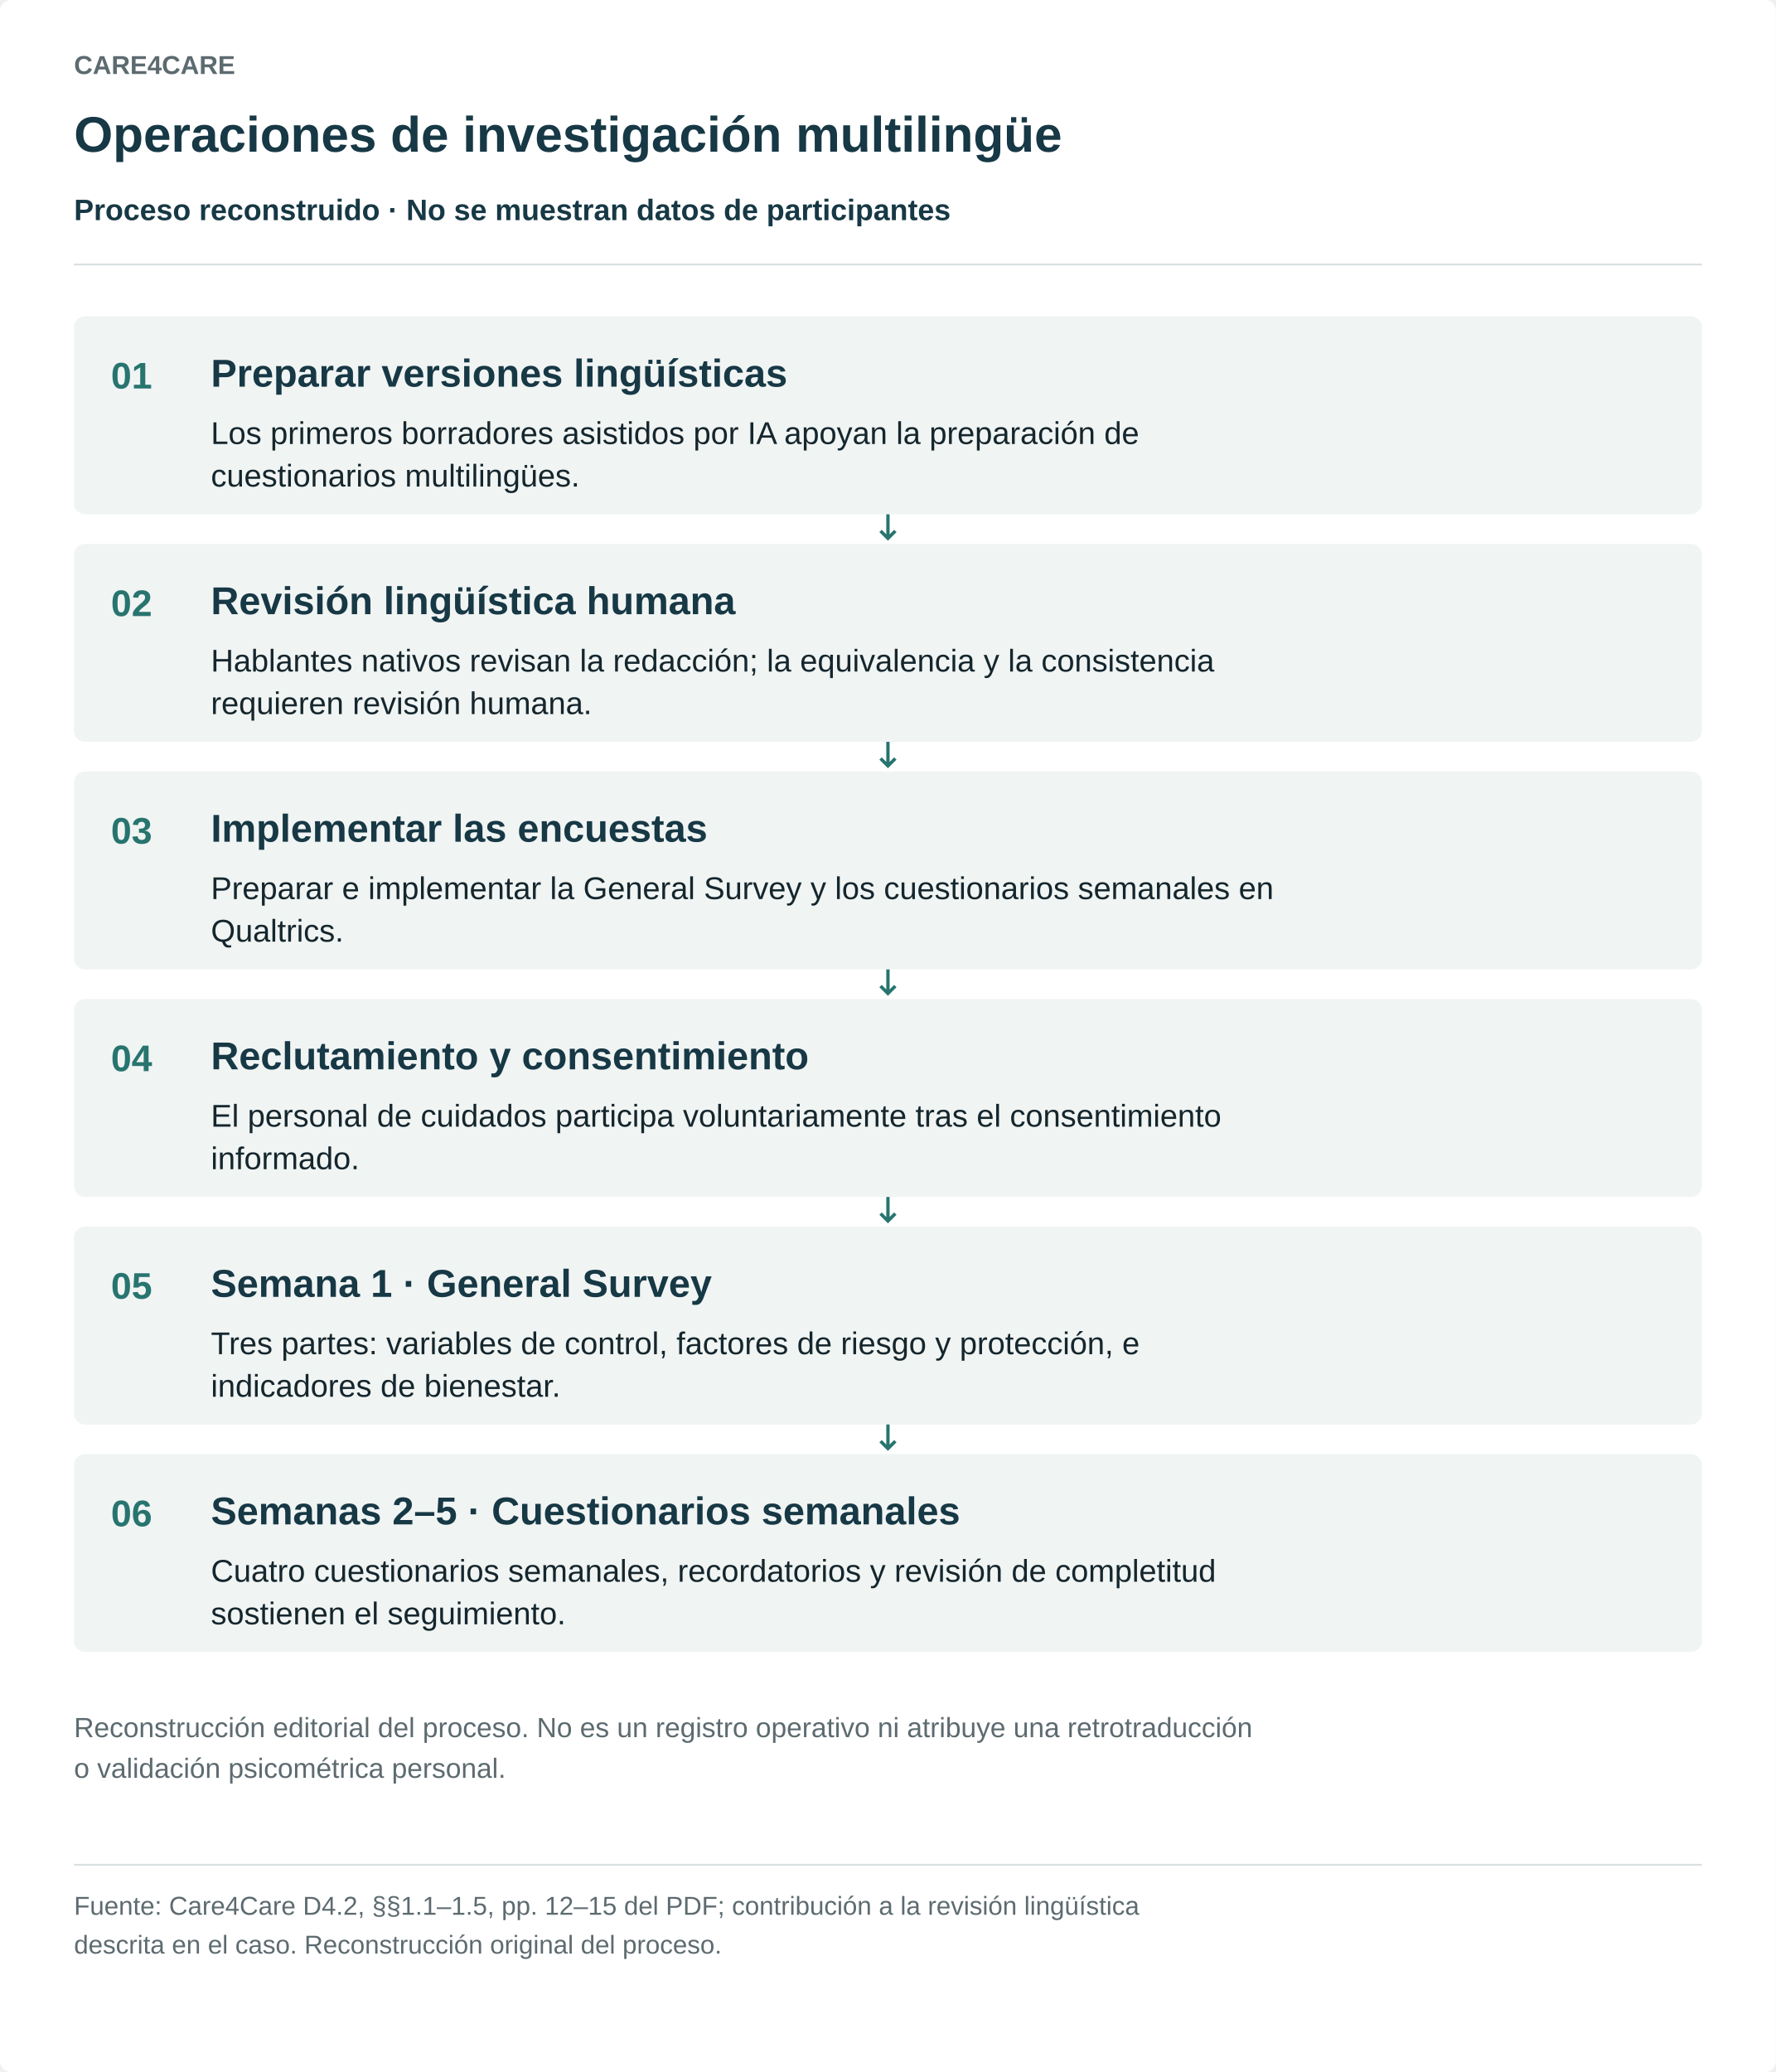
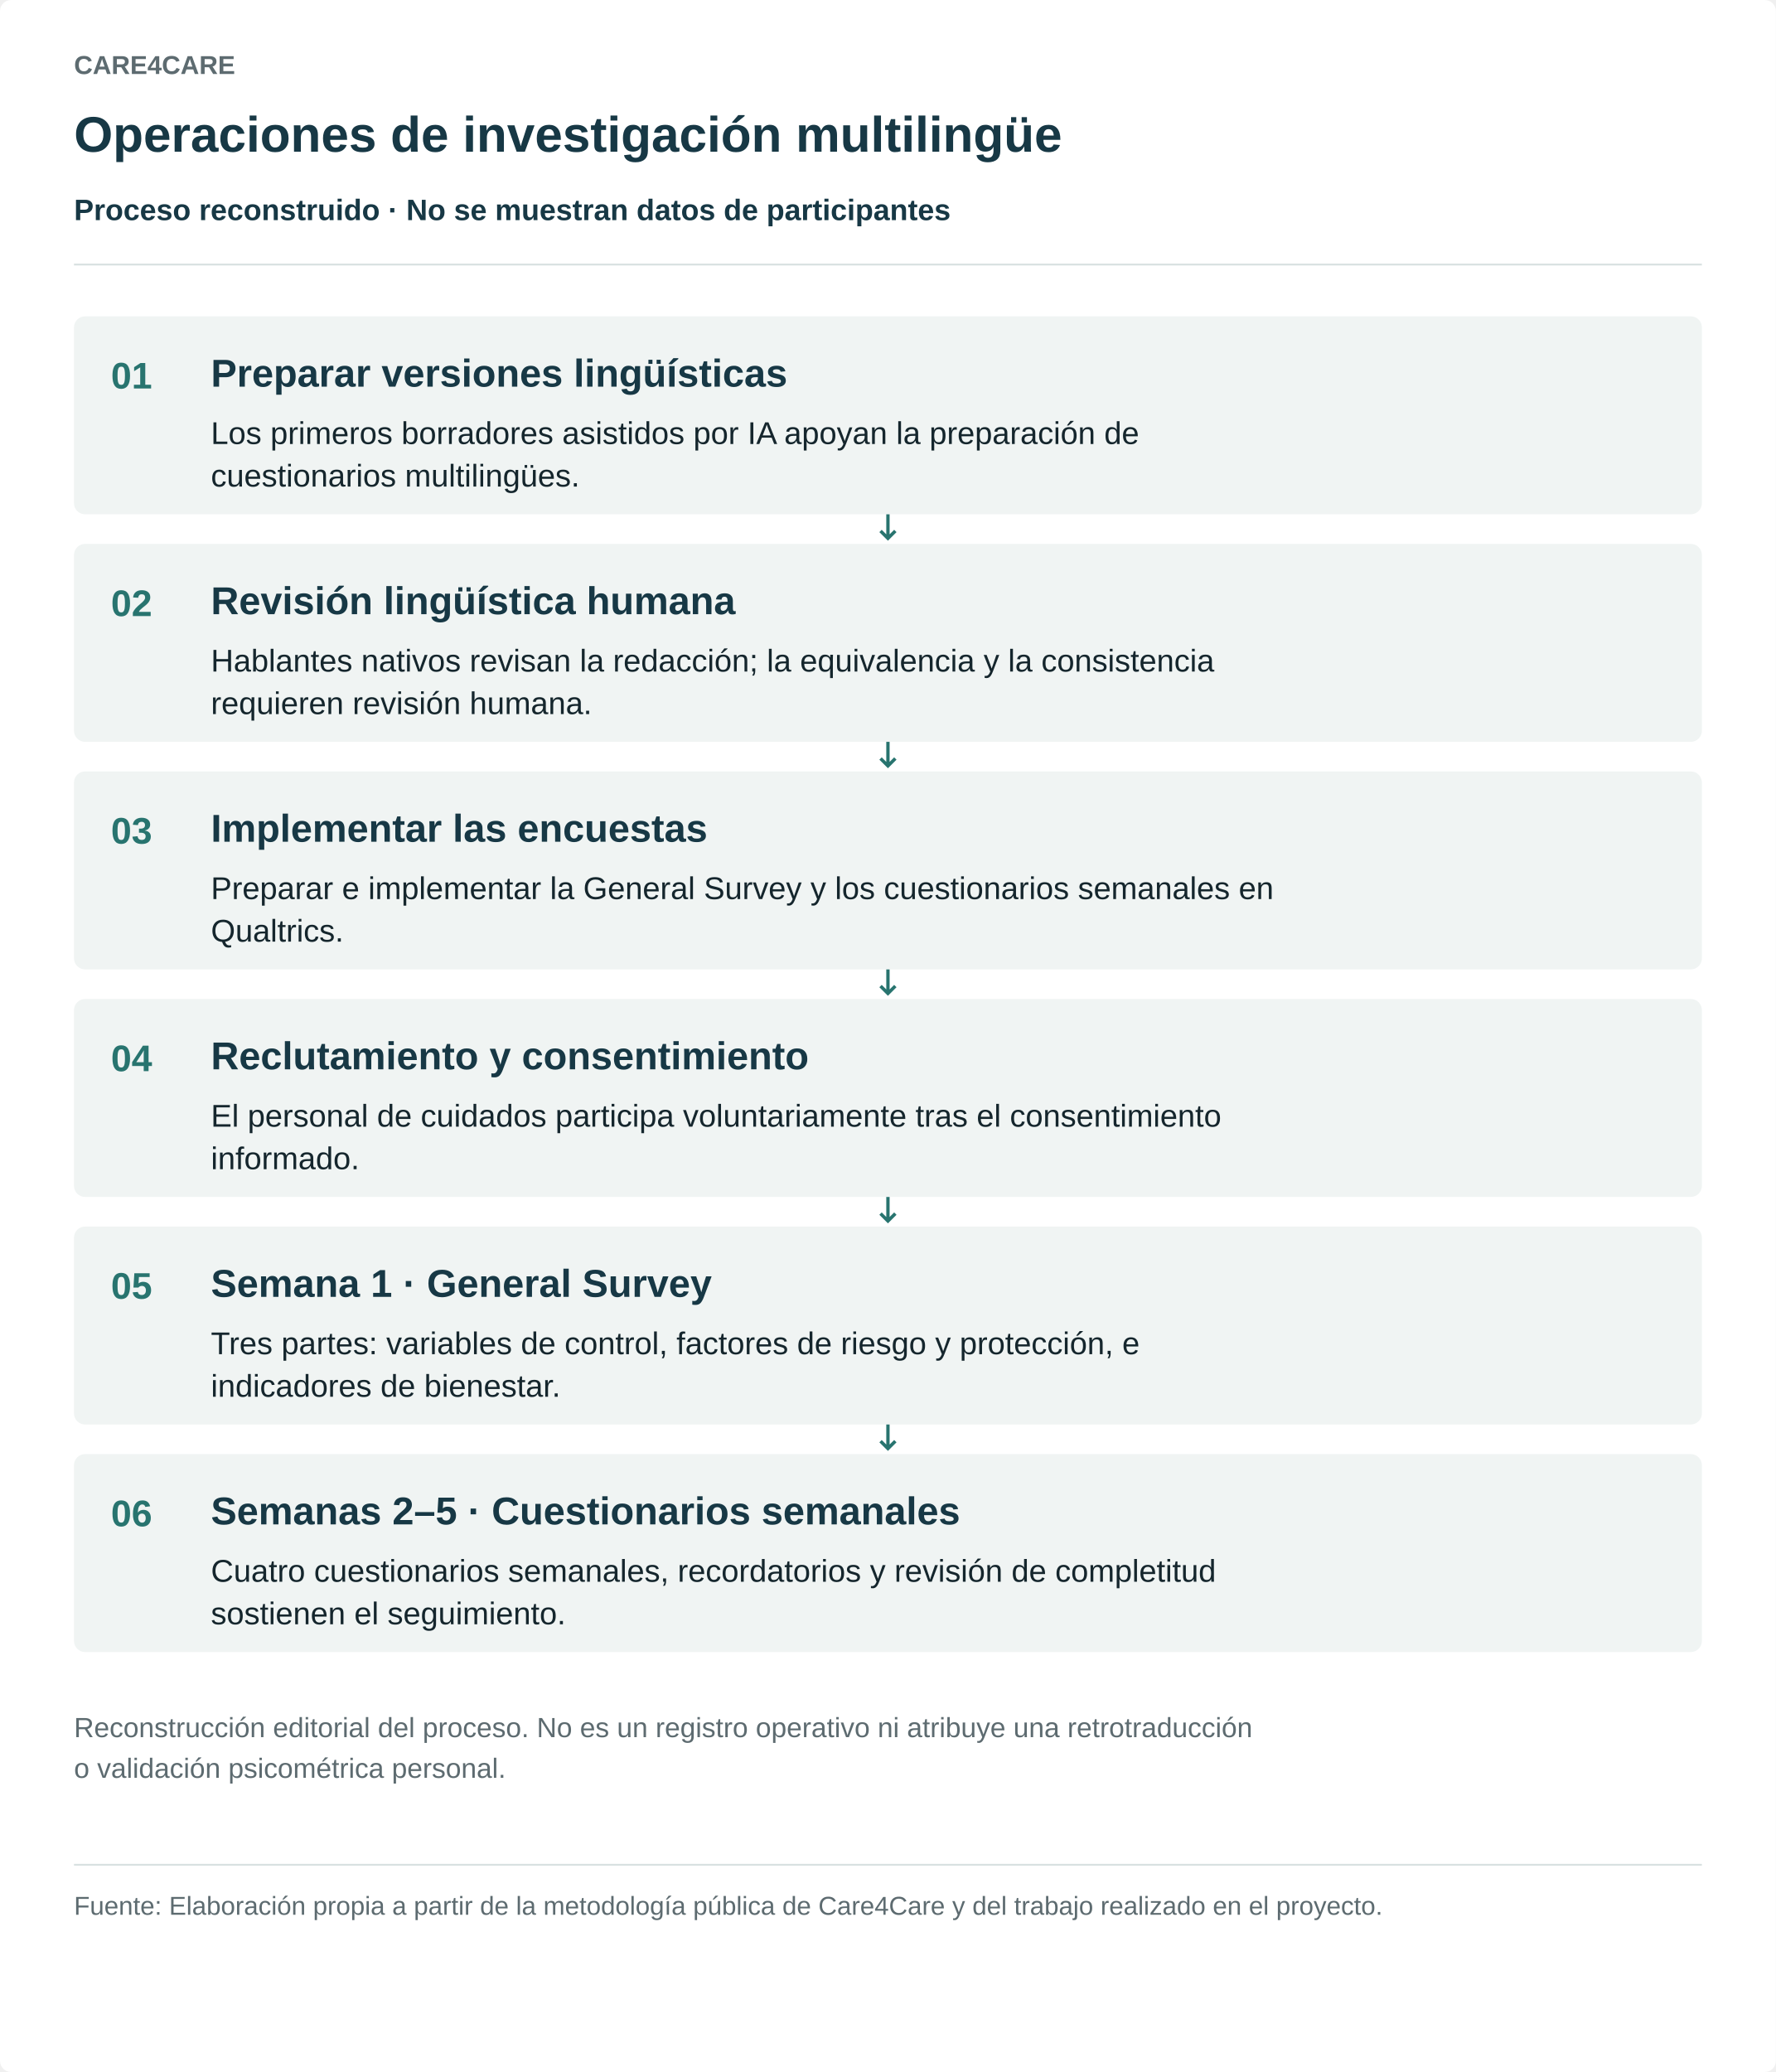
<svg xmlns="http://www.w3.org/2000/svg" width="960" height="1120" viewBox="0 0 960 1120" lang="es" role="img" aria-labelledby="title description" data-evidence-kind="reconstructed-process">
  <g font-family="Segoe UI, Arial, sans-serif">
    <rect x="0" y="0" width="960" height="1120" rx="6" fill="#FFFFFF" />
    <text x="40" y="40" font-size="14" fill="#5D6B70" font-weight="600">CARE4CARE</text>
    <text x="40" y="82" font-size="27" fill="#173845" font-weight="600">Operaciones de investigación multilingüe</text>
    <text x="40" y="119" font-size="16" fill="#173845" font-weight="600">Proceso reconstruido · No se muestran datos de participantes</text>
    <line x1="40" y1="143" x2="920" y2="143" stroke="#D8E1E1" />
    <rect x="40" y="171" width="880" height="107" rx="6" fill="#F0F4F3" />
    <text x="60" y="210" font-size="20" fill="#28746F" font-weight="600">01</text>
    <text x="114" y="209" font-size="21" fill="#173845" font-weight="600">Preparar versiones lingüísticas</text>
    <text x="114" y="240" font-size="17" fill="#15262D" font-weight="400">Los primeros borradores asistidos por IA apoyan la preparación de</text>
    <text x="114" y="263" font-size="17" fill="#15262D" font-weight="400">cuestionarios multilingües.</text>
    <path d="M480 278 v13 m-4 -4 l4 4 l4 -4" fill="none" stroke="#28746F" stroke-width="1.8" />
    <rect x="40" y="294" width="880" height="107" rx="6" fill="#F0F4F3" />
    <text x="60" y="333" font-size="20" fill="#28746F" font-weight="600">02</text>
    <text x="114" y="332" font-size="21" fill="#173845" font-weight="600">Revisión lingüística humana</text>
    <text x="114" y="363" font-size="17" fill="#15262D" font-weight="400">Hablantes nativos revisan la redacción; la equivalencia y la consistencia</text>
    <text x="114" y="386" font-size="17" fill="#15262D" font-weight="400">requieren revisión humana.</text>
    <path d="M480 401 v13 m-4 -4 l4 4 l4 -4" fill="none" stroke="#28746F" stroke-width="1.8" />
    <rect x="40" y="417" width="880" height="107" rx="6" fill="#F0F4F3" />
    <text x="60" y="456" font-size="20" fill="#28746F" font-weight="600">03</text>
    <text x="114" y="455" font-size="21" fill="#173845" font-weight="600">Implementar las encuestas</text>
    <text x="114" y="486" font-size="17" fill="#15262D" font-weight="400">Preparar e implementar la General Survey y los cuestionarios semanales en</text>
    <text x="114" y="509" font-size="17" fill="#15262D" font-weight="400">Qualtrics.</text>
    <path d="M480 524 v13 m-4 -4 l4 4 l4 -4" fill="none" stroke="#28746F" stroke-width="1.8" />
    <rect x="40" y="540" width="880" height="107" rx="6" fill="#F0F4F3" />
    <text x="60" y="579" font-size="20" fill="#28746F" font-weight="600">04</text>
    <text x="114" y="578" font-size="21" fill="#173845" font-weight="600">Reclutamiento y consentimiento</text>
    <text x="114" y="609" font-size="17" fill="#15262D" font-weight="400">El personal de cuidados participa voluntariamente tras el consentimiento</text>
    <text x="114" y="632" font-size="17" fill="#15262D" font-weight="400">informado.</text>
    <path d="M480 647 v13 m-4 -4 l4 4 l4 -4" fill="none" stroke="#28746F" stroke-width="1.8" />
    <rect x="40" y="663" width="880" height="107" rx="6" fill="#F0F4F3" />
    <text x="60" y="702" font-size="20" fill="#28746F" font-weight="600">05</text>
    <text x="114" y="701" font-size="21" fill="#173845" font-weight="600">Semana 1 · General Survey</text>
    <text x="114" y="732" font-size="17" fill="#15262D" font-weight="400">Tres partes: variables de control, factores de riesgo y protección, e</text>
    <text x="114" y="755" font-size="17" fill="#15262D" font-weight="400">indicadores de bienestar.</text>
    <path d="M480 770 v13 m-4 -4 l4 4 l4 -4" fill="none" stroke="#28746F" stroke-width="1.8" />
    <rect x="40" y="786" width="880" height="107" rx="6" fill="#F0F4F3" />
    <text x="60" y="825" font-size="20" fill="#28746F" font-weight="600">06</text>
    <text x="114" y="824" font-size="21" fill="#173845" font-weight="600">Semanas 2–5 · Cuestionarios semanales</text>
    <text x="114" y="855" font-size="17" fill="#15262D" font-weight="400">Cuatro cuestionarios semanales, recordatorios y revisión de completitud</text>
    <text x="114" y="878" font-size="17" fill="#15262D" font-weight="400">sostienen el seguimiento.</text>
    <text x="40" y="939" font-size="15" fill="#5D6B70" font-weight="400">Reconstrucción editorial del proceso. No es un registro operativo ni atribuye una retrotraducción</text>
    <text x="40" y="961" font-size="15" fill="#5D6B70" font-weight="400">o validación psicométrica personal.</text>
    <line x1="40" y1="1008" x2="920" y2="1008" stroke="#D8E1E1" />
-     <text x="40" y="1035" font-size="14" fill="#5D6B70" font-weight="400">Fuente: Care4Care D4.2, §§1.1–1.5, pp. 12–15 del PDF; contribución a la revisión lingüística</text>
-     <text x="40" y="1056" font-size="14" fill="#5D6B70" font-weight="400">descrita en el caso. Reconstrucción original del proceso.</text>
+     <text x="40" y="1035" font-size="14" fill="#5D6B70" font-weight="400">Fuente: Elaboración propia a partir de la metodología pública de Care4Care y del trabajo realizado en el proyecto.</text>
  </g>
</svg>
